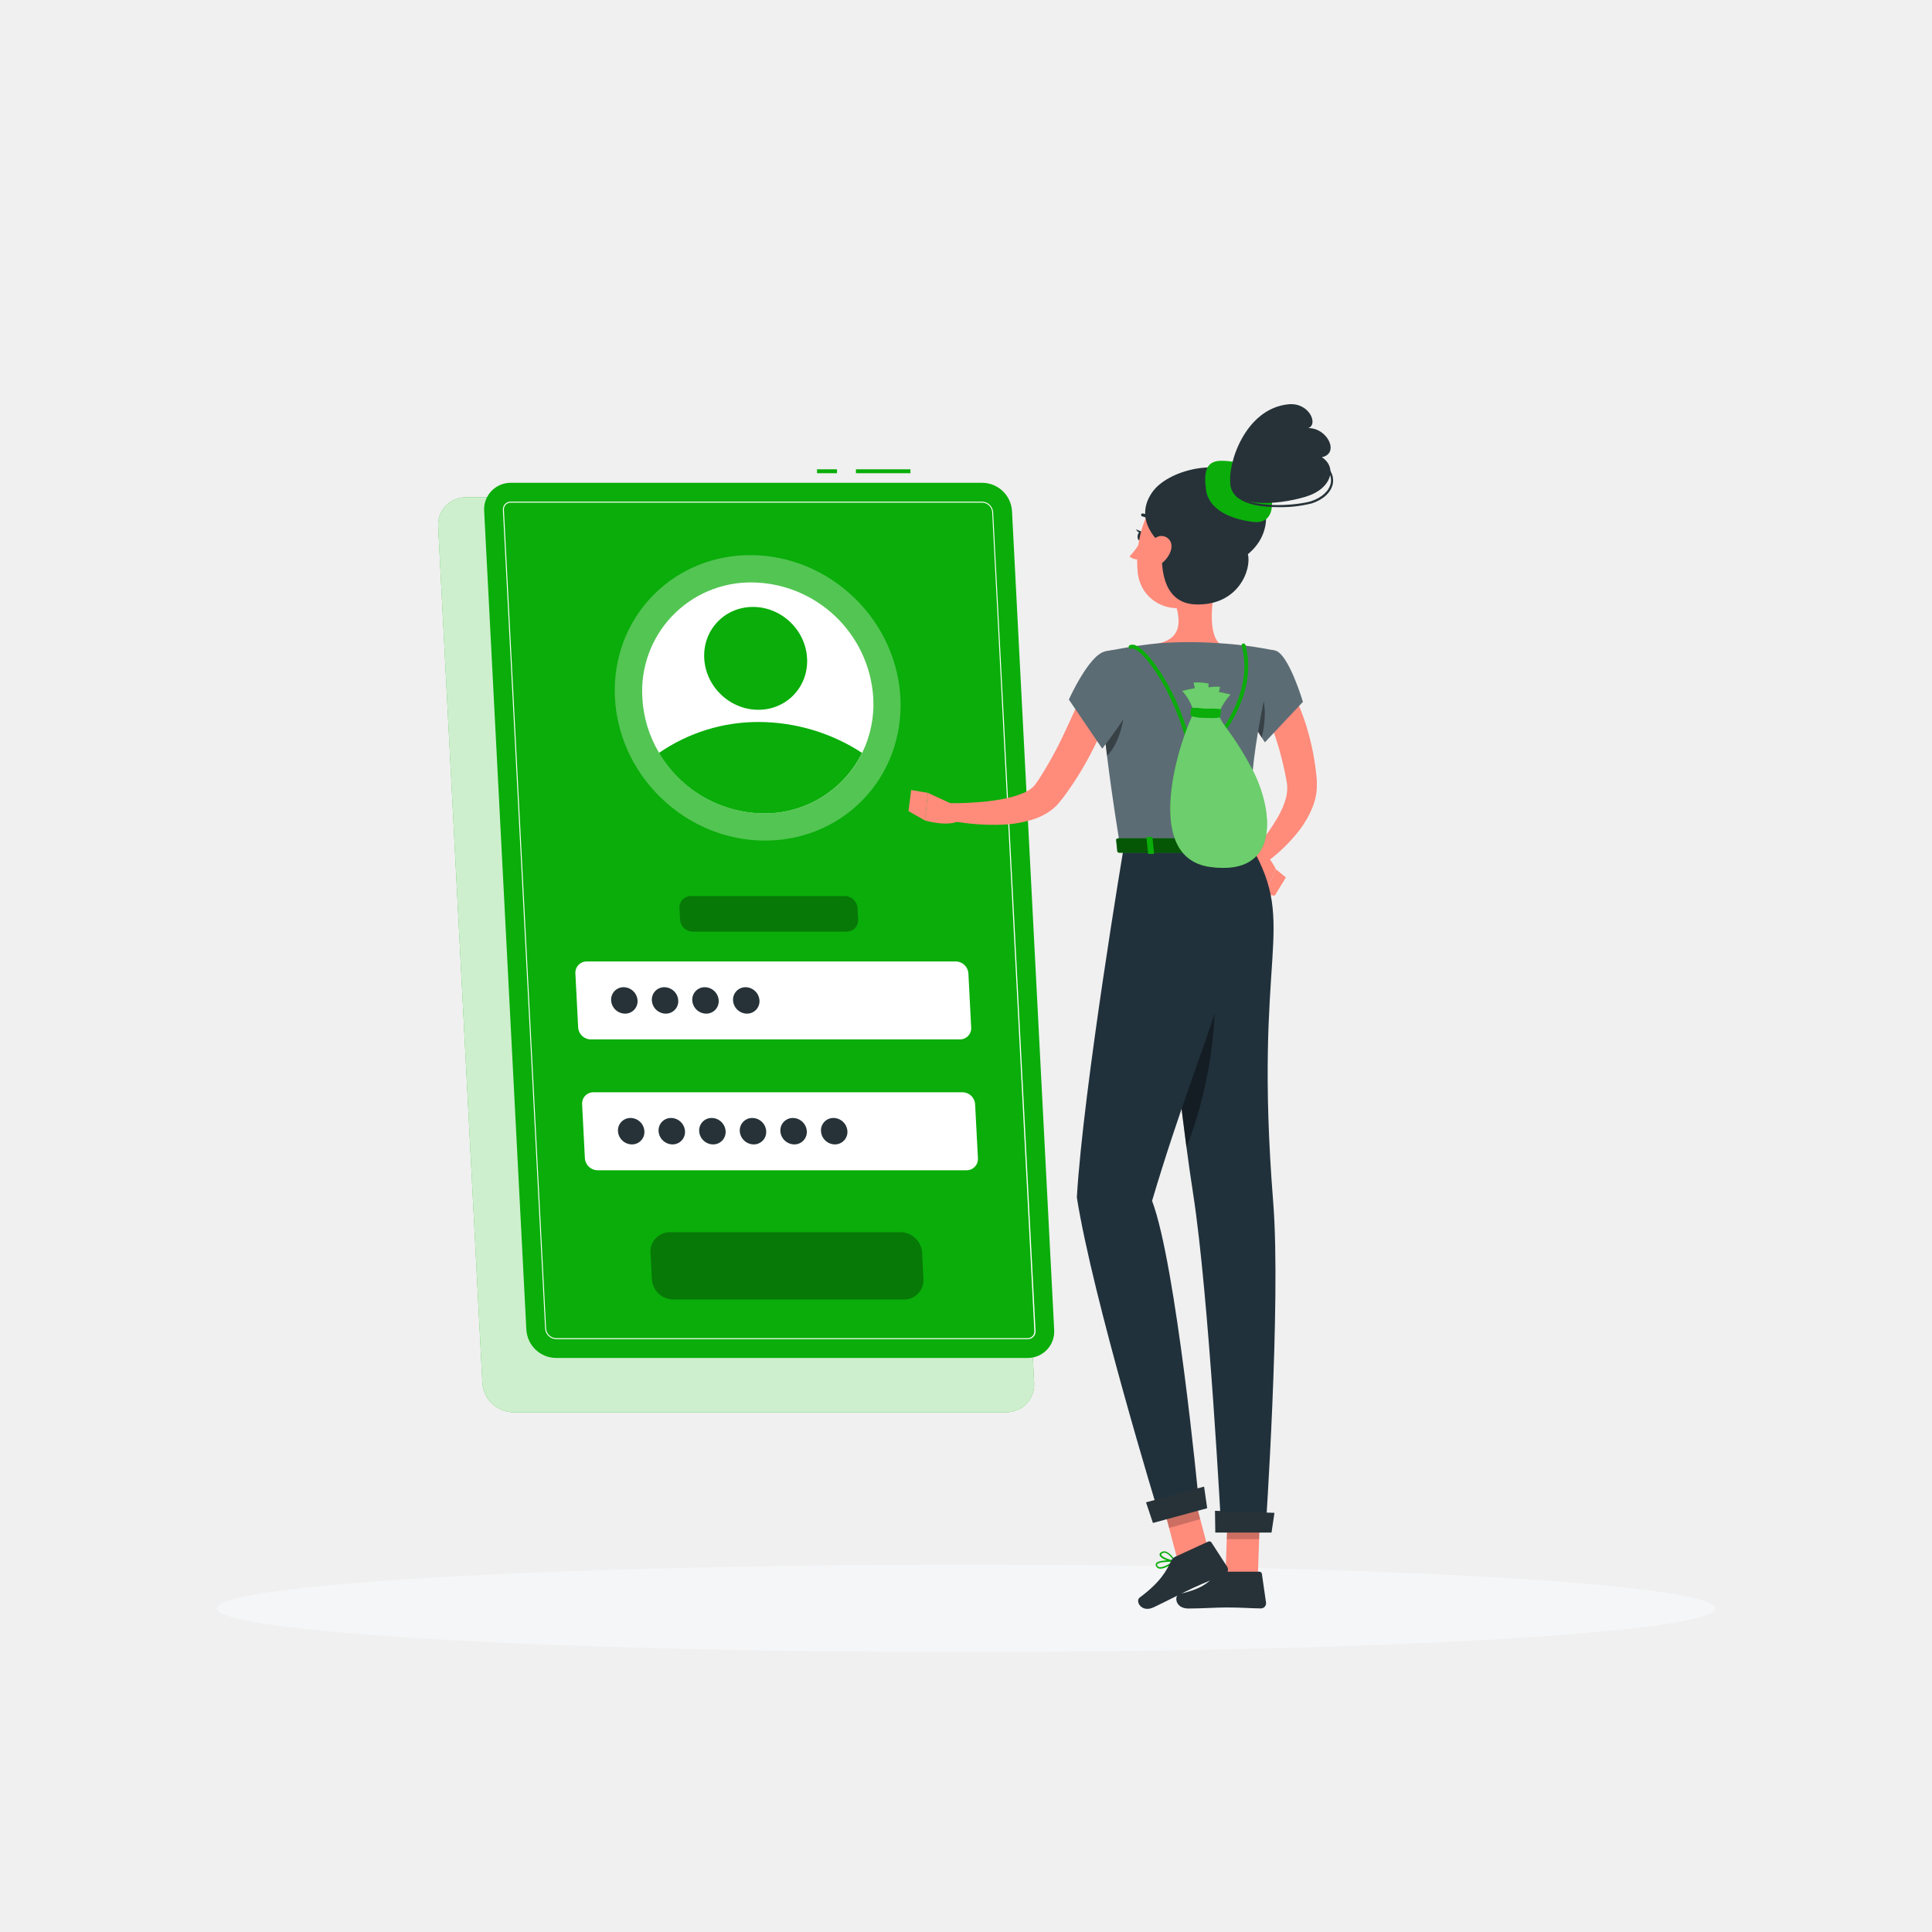
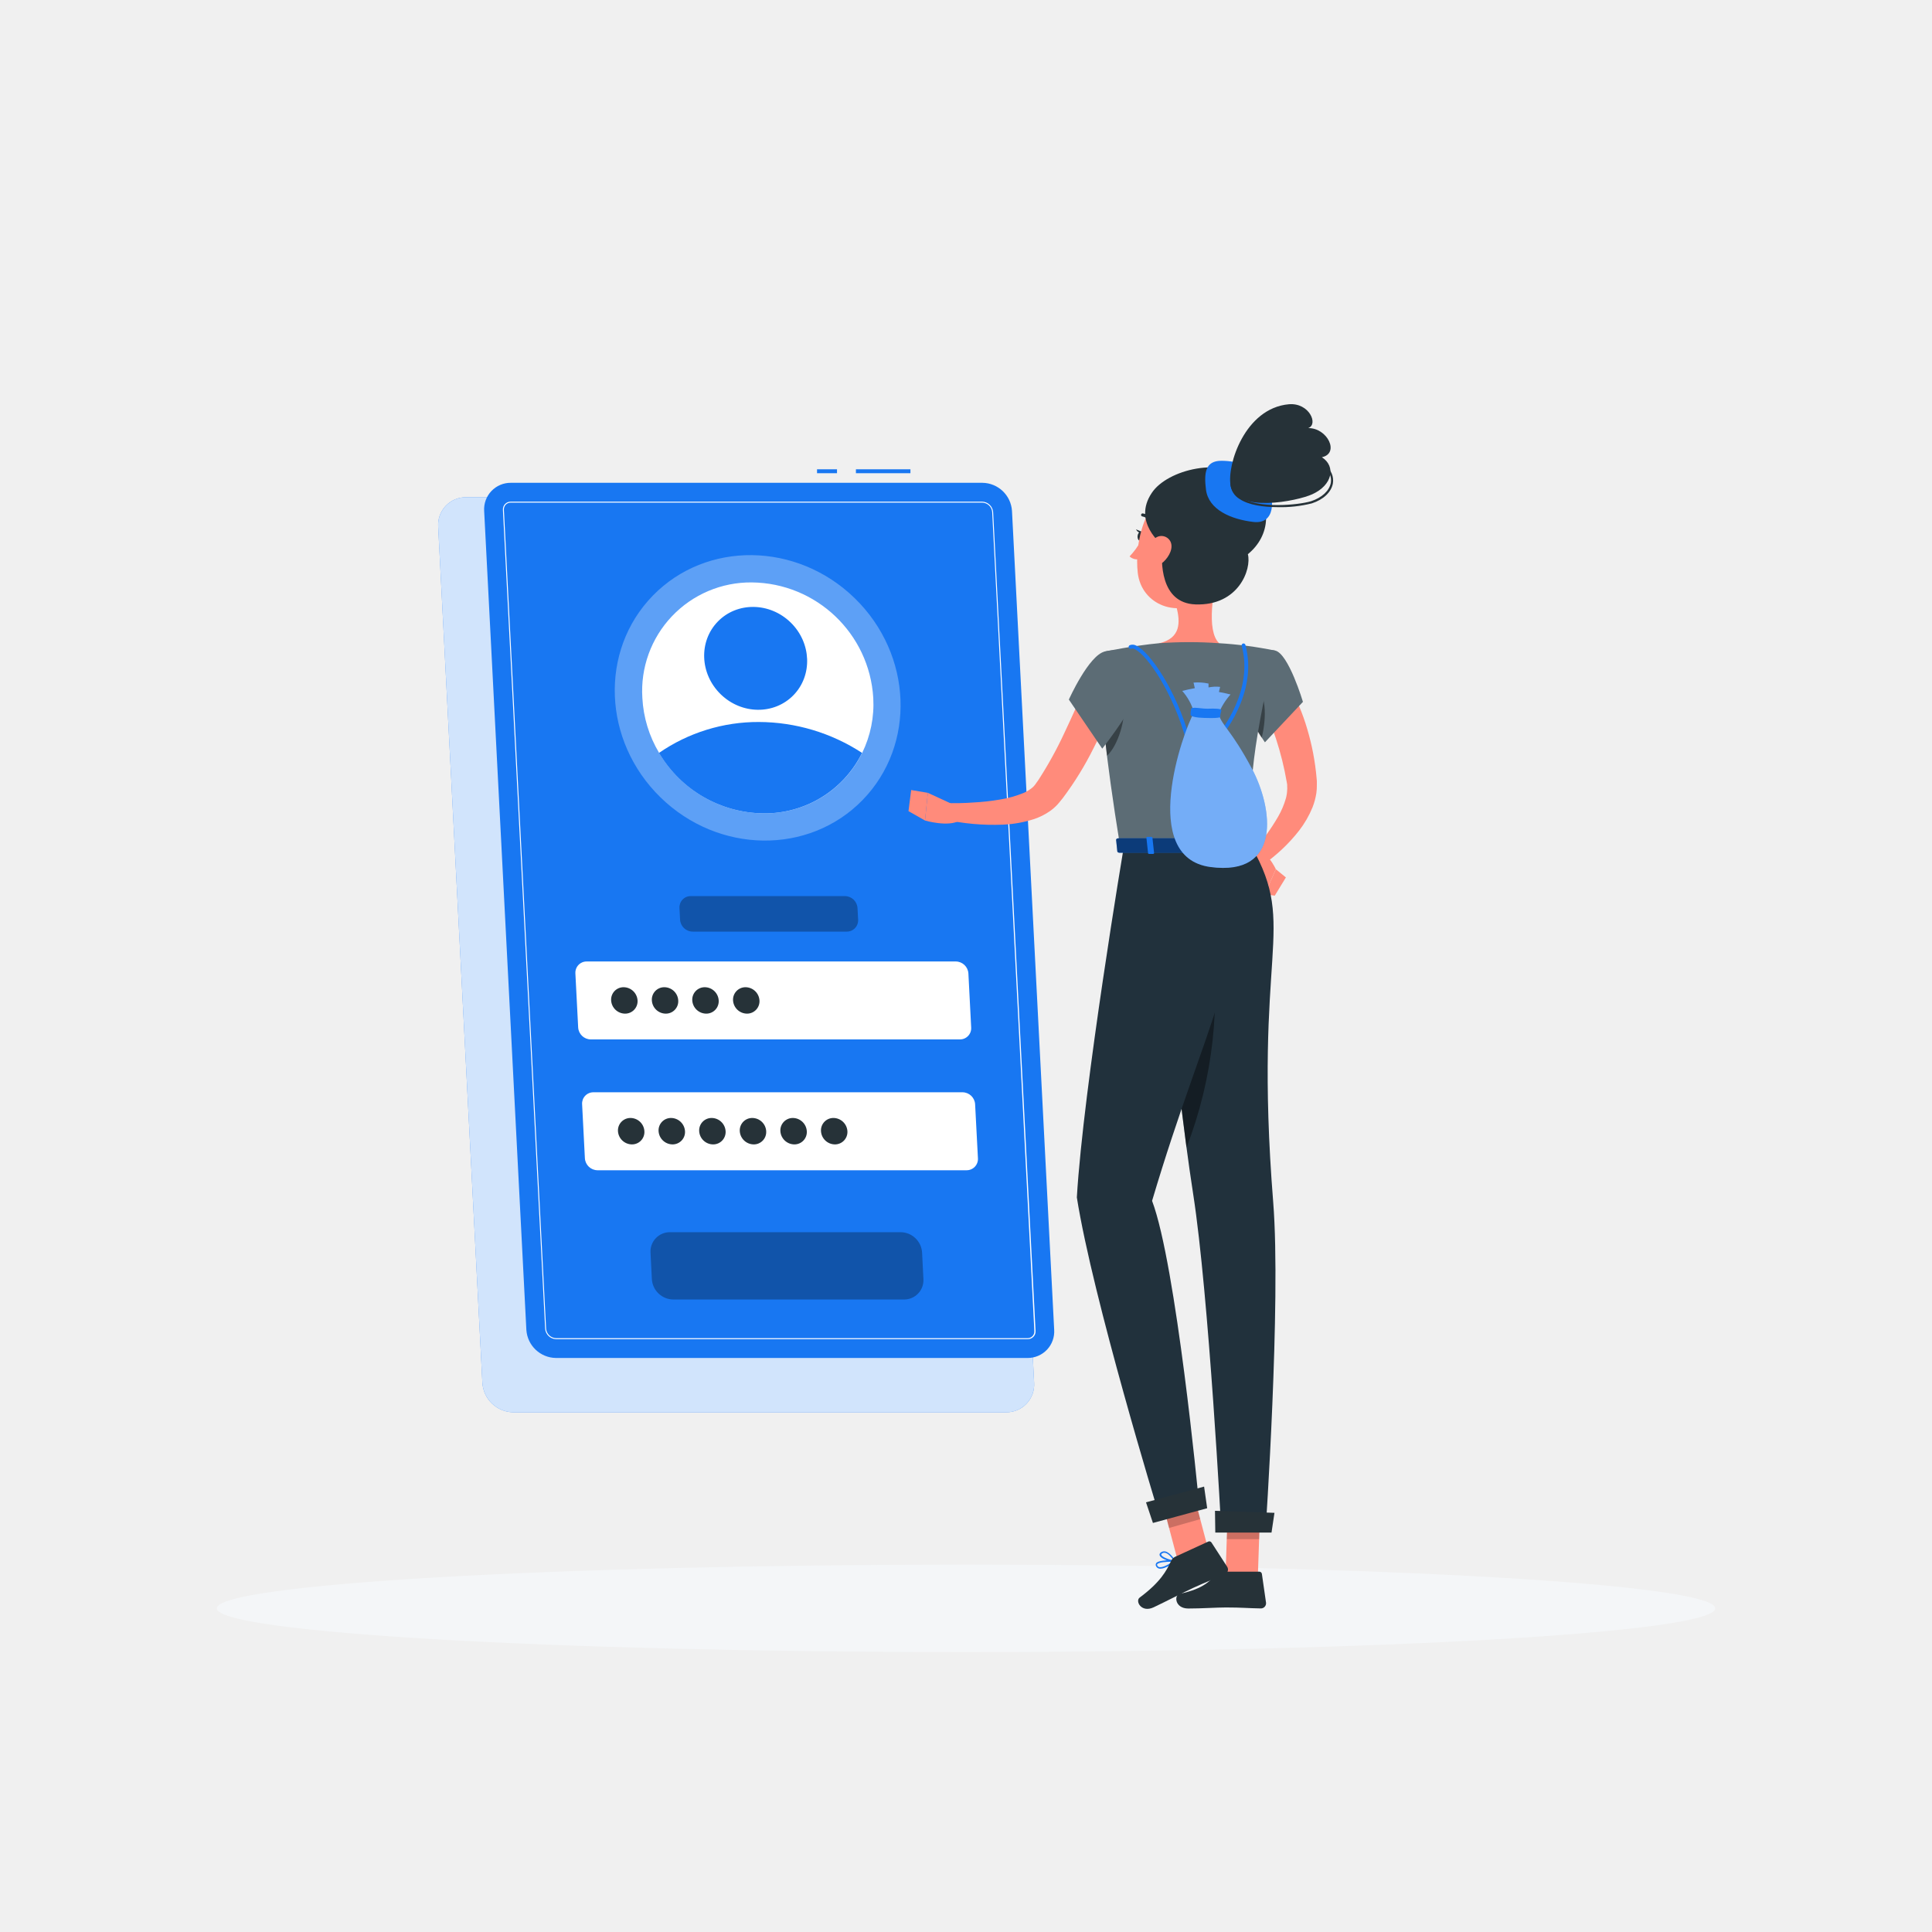
<svg xmlns="http://www.w3.org/2000/svg" width="394" height="394" fill="none">
  <path d="M197 336.917c84.381 0 152.785-3.993 152.785-8.92 0-4.926-68.404-8.92-152.785-8.92s-152.785 3.994-152.785 8.92c0 4.927 68.404 8.92 152.785 8.92z" fill="#F4F6F8" />
-   <path d="M205.203 288.014H104.678a6.406 6.406 0 01-6.304-6.02l-9.015-174.582a5.645 5.645 0 011.54-4.252 5.657 5.657 0 014.165-1.76H195.59a6.398 6.398 0 016.304 6.012l8.999 174.582a5.647 5.647 0 01-1.535 4.248 5.65 5.65 0 01-4.155 1.772z" fill="#0AAD0A" />
+   <path d="M205.203 288.014H104.678a6.406 6.406 0 01-6.304-6.02l-9.015-174.582a5.645 5.645 0 011.54-4.252 5.657 5.657 0 014.165-1.76H195.59a6.398 6.398 0 016.304 6.012l8.999 174.582a5.647 5.647 0 01-1.535 4.248 5.65 5.65 0 01-4.155 1.772z" fill="#1877f2" />
  <path opacity=".8" d="M205.203 288.014H104.678a6.406 6.406 0 01-6.304-6.02l-9.015-174.582a5.645 5.645 0 011.54-4.252 5.657 5.657 0 014.165-1.76H195.59a6.398 6.398 0 016.304 6.012l8.999 174.582a5.647 5.647 0 01-1.535 4.248 5.65 5.65 0 01-4.155 1.772z" fill="#fff" />
-   <path d="M185.669 95.71h-11.118v.789h11.118v-.788zm-14.974 0h-4.074v.789h4.074v-.788zm38.836 181.225h-96.136a6.12 6.12 0 01-6.052-5.745l-8.605-166.977a5.404 5.404 0 015.461-5.752h96.136a6.12 6.12 0 016.044 5.752l8.604 166.977a5.404 5.404 0 01-1.471 4.064 5.398 5.398 0 01-3.981 1.681z" fill="#0AAD0A" />
+   <path d="M185.669 95.71h-11.118v.789h11.118v-.788zm-14.974 0h-4.074v.789h4.074v-.788zm38.836 181.225h-96.136a6.12 6.12 0 01-6.052-5.745l-8.605-166.977a5.404 5.404 0 015.461-5.752h96.136a6.12 6.12 0 016.044 5.752l8.604 166.977a5.404 5.404 0 01-1.471 4.064 5.398 5.398 0 01-3.981 1.681z" fill="#1877f2" />
  <path d="M209.528 273.097h-96.136a2.3 2.3 0 01-2.215-2.112l-8.612-166.969a1.57 1.57 0 011.623-1.71h96.136a2.302 2.302 0 012.206 2.112l8.653 166.969a1.573 1.573 0 01-1.616 1.71h-.039zm-105.34-170.594a1.405 1.405 0 00-1.056.426 1.446 1.446 0 00-.37 1.079l8.605 166.969a2.102 2.102 0 002.017 1.923h96.136a1.373 1.373 0 001.048-.425 1.392 1.392 0 00.37-1.08l-8.597-166.969a2.092 2.092 0 00-2.009-1.923h-96.144z" fill="#fff" />
  <path opacity=".3" d="M175.904 163.16c10.935-11.221 10.223-29.649-1.59-41.16-11.813-11.512-30.253-11.747-41.187-.527-10.935 11.221-10.223 29.649 1.59 41.16 11.813 11.512 30.253 11.747 41.187.527z" fill="#fff" />
  <path d="M178.089 142.321a22.622 22.622 0 01-2.261 11.221 22.119 22.119 0 01-20.071 12.332 25.017 25.017 0 01-21.339-12.332 24.256 24.256 0 01-3.42-11.221 22.129 22.129 0 016.03-16.645 22.142 22.142 0 0116.302-6.901 25.066 25.066 0 0124.759 23.546z" fill="#fff" />
-   <path d="M175.804 153.542a22.124 22.124 0 01-20.07 12.332 25.024 25.024 0 01-21.339-12.332 35.579 35.579 0 0120.377-6.304 38.719 38.719 0 0121.032 6.304zm-13.991-11.769c3.939-4.042 3.681-10.683-.576-14.832-4.258-4.149-10.903-4.235-14.842-.193-3.94 4.043-3.682 10.683.576 14.832 4.257 4.149 10.902 4.236 14.842.193z" fill="#0AAD0A" />
+   <path d="M175.804 153.542a22.124 22.124 0 01-20.07 12.332 25.024 25.024 0 01-21.339-12.332 35.579 35.579 0 0120.377-6.304 38.719 38.719 0 0121.032 6.304zm-13.991-11.769c3.939-4.042 3.681-10.683-.576-14.832-4.258-4.149-10.903-4.235-14.842-.193-3.94 4.043-3.682 10.683.576 14.832 4.257 4.149 10.902 4.236 14.842.193z" fill="#1877f2" />
  <path d="M195.746 211.972h-75.277a2.593 2.593 0 01-2.561-2.435l-.568-11.032a2.29 2.29 0 011.393-2.248c.29-.122.602-.183.916-.179h75.278a2.596 2.596 0 012.561 2.427l.567 11.032a2.277 2.277 0 01-.622 1.722 2.282 2.282 0 01-1.687.713z" fill="#fff" />
  <path opacity=".3" d="M172.7 189.987h-31.442a2.592 2.592 0 01-2.568-2.443l-.119-2.364a2.297 2.297 0 01.622-1.722 2.291 2.291 0 011.687-.713h31.433a2.593 2.593 0 012.561 2.435l.127 2.364a2.306 2.306 0 01-1.387 2.255 2.3 2.3 0 01-.914.188zm11.694 75.025h-47.099a4.424 4.424 0 01-4.358-4.145l-.275-5.437a3.93 3.93 0 011.079-2.919 3.947 3.947 0 012.861-1.226h47.083a4.42 4.42 0 014.357 4.145l.276 5.437a3.936 3.936 0 01-3.924 4.145z" fill="#000" />
  <path d="M197.125 238.654H121.84a2.601 2.601 0 01-2.561-2.435l-.568-11.032a2.294 2.294 0 012.309-2.435h75.278a2.595 2.595 0 012.561 2.435l.575 11.032a2.3 2.3 0 01-2.309 2.435z" fill="#fff" />
  <path d="M130.02 204.021a2.52 2.52 0 01-.148 1.025 2.525 2.525 0 01-1.396 1.47 2.538 2.538 0 01-1.017.2 2.87 2.87 0 01-2.829-2.695 2.545 2.545 0 01.688-1.905 2.534 2.534 0 011.866-.79 2.878 2.878 0 012.836 2.695zm8.297 0a2.518 2.518 0 01-.688 1.905 2.525 2.525 0 01-1.865.79 2.862 2.862 0 01-2.829-2.695 2.528 2.528 0 012.553-2.695 2.865 2.865 0 011.947.789c.525.501.84 1.182.882 1.906zm8.25 0a2.535 2.535 0 01-.688 1.905 2.534 2.534 0 01-1.865.79 2.874 2.874 0 01-2.837-2.695 2.54 2.54 0 012.561-2.695 2.871 2.871 0 012.829 2.695zm8.316 0a2.524 2.524 0 01-.69 1.903 2.543 2.543 0 01-1.863.792 2.877 2.877 0 01-2.837-2.695 2.542 2.542 0 012.553-2.695 2.878 2.878 0 012.837 2.695zm-23.469 26.666a2.527 2.527 0 01-2.553 2.695 2.878 2.878 0 01-2.837-2.695 2.542 2.542 0 012.561-2.695 2.863 2.863 0 012.829 2.695zm8.282 0a2.524 2.524 0 01-.69 1.903 2.543 2.543 0 01-1.863.792 2.876 2.876 0 01-2.837-2.695 2.528 2.528 0 012.553-2.695 2.878 2.878 0 012.837 2.695zm8.281 0a2.52 2.52 0 01-.148 1.025 2.525 2.525 0 01-1.396 1.47 2.538 2.538 0 01-1.017.2 2.862 2.862 0 01-2.829-2.695 2.545 2.545 0 01.688-1.905 2.534 2.534 0 011.866-.79 2.878 2.878 0 012.836 2.695zm8.277 0a2.52 2.52 0 01-1.538 2.495 2.525 2.525 0 01-1.015.2 2.876 2.876 0 01-2.837-2.695 2.554 2.554 0 01.693-1.906 2.55 2.55 0 011.868-.789 2.865 2.865 0 011.947.789c.525.501.84 1.182.882 1.906zm8.281 0a2.527 2.527 0 01-2.553 2.695 2.878 2.878 0 01-2.836-2.695 2.524 2.524 0 01.69-1.903 2.535 2.535 0 011.863-.792 2.878 2.878 0 012.836 2.695zm8.282 0a2.54 2.54 0 01-2.561 2.695 2.869 2.869 0 01-2.829-2.695 2.528 2.528 0 012.553-2.695 2.879 2.879 0 012.837 2.695z" fill="#263238" />
  <path d="M262.404 139.177c.197.299.299.457.425.669l.355.584c.228.394.433.787.63 1.174.394.788.788 1.576 1.103 2.364a43.34 43.34 0 011.702 4.799 50.234 50.234 0 011.876 9.881l.055.623c.007.126.007.252 0 .378v.417c.013.548-.019 1.097-.095 1.64a13.479 13.479 0 01-.788 2.939 20.351 20.351 0 01-2.726 4.728 33.828 33.828 0 01-7.336 6.942l-2.175-2.545a45.2 45.2 0 005.232-7.242 16.549 16.549 0 001.576-3.719 7.52 7.52 0 00.26-1.687 3.73 3.73 0 000-.732v-.166a1.02 1.02 0 000-.221l-.094-.551a62.519 62.519 0 00-2.144-8.668c-.457-1.411-1.016-2.774-1.576-4.106a30.112 30.112 0 00-.906-1.954l-.489-.93-.244-.433-.205-.347 5.564-3.837z" fill="#FF8B7B" />
  <path d="M255.074 176.331l2.853 6.028 2.261-5.098s-2.009-4.413-4.728-4.003l-.386 3.073z" fill="#FF8B7B" />
  <path d="M259.967 182.658l2.269-3.719-2.049-1.678-2.261 5.098 2.041.299z" fill="#FF8B7B" />
-   <path d="M247.138 321.677a8.074 8.074 0 001.75-.236.177.177 0 00.076-.047.183.183 0 00.042-.079.158.158 0 00-.071-.158c-.228-.149-2.23-1.442-3.002-1.095a.537.537 0 00-.307.441.891.891 0 00.26.788c.357.276.802.413 1.252.386zm1.301-.465c-1.143.237-2.01.197-2.364-.11a.606.606 0 01-.166-.559c0-.134.079-.174.134-.197.426-.189 1.584.37 2.396.866z" fill="#0AAD0A" />
-   <path d="M248.848 321.441h.079a.184.184 0 00.057-.061.179.179 0 00.022-.081c0-.079 0-1.978-.725-2.616a.819.819 0 00-.662-.205.545.545 0 00-.528.433c-.15.749 1.048 2.167 1.678 2.53h.079zm-1.127-2.671a.476.476 0 01.347.134c.416.612.631 1.339.615 2.08-.631-.504-1.379-1.576-1.285-2.025 0-.071.055-.166.252-.189h.071zm-8.019-.308a.164.164 0 00.034-.08.158.158 0 00-.01-.086.167.167 0 00-.054-.069.166.166 0 00-.081-.033c-.323 0-3.152-.134-3.798.56v.047a.494.494 0 00-.071.489.875.875 0 00.575.575c.915.284 2.53-.749 3.412-1.387l-.007-.016zm-3.672.497c.354-.379 1.914-.481 3.081-.465-1.222.835-2.238 1.229-2.75 1.071a.562.562 0 01-.379-.378.213.213 0 010-.197l.048-.031z" fill="#0AAD0A" />
-   <path d="M239.702 318.462a.176.176 0 000-.157c-.04-.063-.922-1.576-1.962-1.891a1.14 1.14 0 00-.899.11c-.378.22-.402.481-.354.646.205.733 2.214 1.379 3.081 1.371a.15.15 0 00.077-.022.149.149 0 00.057-.057zm-2.829-1.576a.682.682 0 01.15-.11.783.783 0 01.661-.087c.686.182 1.324 1.064 1.616 1.498-.938-.103-2.364-.678-2.482-1.119a.18.18 0 01.055-.19v.008z" fill="#0AAD0A" />
+   <path d="M247.138 321.677a8.074 8.074 0 001.75-.236.177.177 0 00.076-.047.183.183 0 00.042-.079.158.158 0 00-.071-.158c-.228-.149-2.23-1.442-3.002-1.095a.537.537 0 00-.307.441.891.891 0 00.26.788c.357.276.802.413 1.252.386zm1.301-.465c-1.143.237-2.01.197-2.364-.11a.606.606 0 01-.166-.559c0-.134.079-.174.134-.197.426-.189 1.584.37 2.396.866z" fill="#1877f2" />
+   <path d="M248.848 321.441h.079a.184.184 0 00.057-.061.179.179 0 00.022-.081c0-.079 0-1.978-.725-2.616a.819.819 0 00-.662-.205.545.545 0 00-.528.433c-.15.749 1.048 2.167 1.678 2.53h.079zm-1.127-2.671a.476.476 0 01.347.134c.416.612.631 1.339.615 2.08-.631-.504-1.379-1.576-1.285-2.025 0-.071.055-.166.252-.189h.071zm-8.019-.308a.164.164 0 00.034-.08.158.158 0 00-.01-.086.167.167 0 00-.054-.069.166.166 0 00-.081-.033c-.323 0-3.152-.134-3.798.56v.047a.494.494 0 00-.071.489.875.875 0 00.575.575c.915.284 2.53-.749 3.412-1.387l-.007-.016zm-3.672.497c.354-.379 1.914-.481 3.081-.465-1.222.835-2.238 1.229-2.75 1.071a.562.562 0 01-.379-.378.213.213 0 010-.197l.048-.031z" fill="#1877f2" />
+   <path d="M239.702 318.462a.176.176 0 000-.157c-.04-.063-.922-1.576-1.962-1.891a1.14 1.14 0 00-.899.11c-.378.22-.402.481-.354.646.205.733 2.214 1.379 3.081 1.371a.15.15 0 00.077-.022.149.149 0 00.057-.057zm-2.829-1.576a.682.682 0 01.15-.11.783.783 0 01.661-.087c.686.182 1.324 1.064 1.616 1.498-.938-.103-2.364-.678-2.482-1.119a.18.18 0 01.055-.19v.008z" fill="#1877f2" />
  <path d="M248.375 116.096c-.788 3.94-2.49 12.458.244 15.074 0 0-1.072 3.94-8.345 3.94-8.006 0-3.822-3.94-3.822-3.94 4.366-1.04 4.255-4.286 3.491-7.328l8.432-7.746z" fill="#FF8B7B" />
  <path d="M235.045 106.861a.43.43 0 00.134 0 .32.32 0 00.16-.183.323.323 0 00-.018-.243 3.1 3.1 0 00-2.269-1.733.321.321 0 00-.347.275.313.313 0 00.067.23.312.312 0 00.209.117 2.47 2.47 0 011.781 1.395.313.313 0 00.283.142z" fill="#263238" />
  <path d="M232.656 110.32a14.365 14.365 0 01-2.301 3.152 2.297 2.297 0 001.837.583l.464-3.735z" fill="#FF8B7B" />
  <path d="M233.248 109.43c-.064.528-.402.922-.741.882-.339-.039-.575-.504-.512-1.032.063-.528.401-.922.788-.883.386.04.52.505.465 1.033z" fill="#263238" />
  <path d="M232.885 108.445l-1.213-.489s.512 1.04 1.213.489z" fill="#263238" />
  <path d="M246.659 316.965l-6.43 1.497-3.909-14.783 6.43-1.497 3.909 14.783zm9.866 4.318h-6.595l.512-15.279h6.603l-.52 15.279z" fill="#FF8B7B" />
  <path d="M249.4 320.519h7.415a.528.528 0 01.528.457l.843 5.863a1.058 1.058 0 01-.622 1.084c-.137.06-.284.091-.434.09-2.584-.039-3.829-.197-7.092-.197-2.009 0-4.94.213-7.706.213s-2.924-2.743-1.765-2.987c5.169-1.119 5.988-2.648 7.73-4.113a1.71 1.71 0 011.103-.41z" fill="#263238" />
  <path d="M239.661 317.477l6.738-3.097a.52.52 0 01.662.19l3.222 4.98a1.051 1.051 0 01.098.857 1.053 1.053 0 01-.217.384 1.053 1.053 0 01-.353.264c-2.364 1.04-3.562 1.426-6.525 2.789-1.82.836-5.516 2.758-8.022 3.94-2.506 1.182-3.798-1.268-2.852-1.978 4.231-3.152 5.445-5.413 6.414-7.47.164-.379.461-.684.835-.859z" fill="#263238" />
  <path opacity=".2" d="M236.32 303.679l2.096 7.928 6.352-1.805-2.01-7.62-6.438 1.497zm20.723 2.325h-6.603l-.26 7.88h6.603l.26-7.88z" fill="#000" />
  <path d="M260.04 132.668c2.742.606 5.673 10.464 5.673 10.464l-7.753 8.251s-6.438-9.267-5.122-12.671c1.331-3.554 3.932-6.753 7.202-6.044z" fill="#5C6C75" />
  <path opacity=".4" d="M255.659 138.948c-1.387-1.269-2.325-.89-2.963.118-.63 2.932 3.105 9.07 4.61 11.395.693-2.774 1.489-8.621-1.647-11.513z" fill="#000" />
  <path d="M225.296 132.865s-3.152 1.103 3.152 39.833h26.792c-.449-10.906-.465-17.635 4.728-40.03a79.071 79.071 0 00-11.387-1.498 84.895 84.895 0 00-12.167 0c-5.192.481-11.118 1.695-11.118 1.695z" fill="#5C6C75" />
  <path opacity=".4" d="M225.051 147.726c.173 1.884.402 4.003.701 6.399 2.199-1.978 3.995-7.604 3.333-10.882a19.357 19.357 0 00-4.034 4.483z" fill="#000" />
  <path d="M227.92 141.84a116.716 116.716 0 01-4.878 10.677 65.516 65.516 0 01-6.304 10.244l-.504.623-.252.307c-.087.103-.158.197-.292.339a9.813 9.813 0 01-1.576 1.387 12.806 12.806 0 01-3.294 1.639 24.045 24.045 0 01-6.304 1.119 46.787 46.787 0 01-11.946-1.064l.434-3.309c1.812 0 3.711 0 5.516-.15a44.386 44.386 0 005.405-.599 21.293 21.293 0 004.839-1.355 7.25 7.25 0 001.741-1.056c.202-.169.384-.359.544-.568l.158-.212.181-.26.37-.521a78.139 78.139 0 005.272-9.542 277.682 277.682 0 004.594-10.244l6.296 2.545z" fill="#FF8B7B" />
  <path d="M225.297 132.865c-3.286.788-7.32 9.802-7.32 9.802l6.808 10.008s9.07-11.418 7.99-14.901c-1.103-3.633-3.467-5.886-7.478-4.909z" fill="#5C6C75" />
  <path d="M194.893 164.306l-5.681-2.624-.567 5.65s4.728 1.395 7.092 0l-.844-3.026z" fill="#FF8B7B" />
  <path d="M185.817 161.115l-.544 4.302 3.373 1.915.567-5.65-3.396-.567zm65.411-51.299c-1.206 6.438-1.576 9.196-5.264 12.119-5.516 4.397-13.199 1.513-13.94-5.153-.678-6.005 1.403-15.524 8.077-17.336a8.928 8.928 0 0111.127 10.37z" fill="#FF8B7B" />
  <path d="M237.083 111.171c-.37 3.286-.512 11.82 6.706 12.088 8.833.323 11.481-7.226 10.693-10.244 4.602-3.743 5.264-10.181.095-15.106-5.17-4.925-16.548-2.175-19.7 2.624-3.996 5.949 2.206 10.638 2.206 10.638z" fill="#263238" />
-   <path d="M245.933 99.824c-.425-3.467-.094-5.855 3.152-5.855 3.247 0 7.675 1.174 9.299 4.492 1.623 3.317 1.757 8.51-2.774 7.982-4.531-.528-9.165-2.474-9.677-6.62z" fill="#0AAD0A" />
+   <path d="M245.933 99.824c-.425-3.467-.094-5.855 3.152-5.855 3.247 0 7.675 1.174 9.299 4.492 1.623 3.317 1.757 8.51-2.774 7.982-4.531-.528-9.165-2.474-9.677-6.62z" fill="#1877f2" />
  <path d="M250.963 98.989c-.788-4.13 2.907-15.76 11.883-16.548 4.16-.355 6.083 4.12 3.94 4.861 3.94-.047 6.461 5.162 2.789 5.942 2.9 1.86 2.183 5.674-1.954 7.549-3.081 1.418-15.594 3.916-16.658-1.804z" fill="#263238" />
  <path d="M260.551 103.425c-2.891 0-5.91-.425-7.785-1.678a3.865 3.865 0 01-1.852-2.995.205.205 0 01.259-.206.192.192 0 01.117.099c.011.024.017.05.018.076a3.518 3.518 0 001.679 2.703c3.569 2.364 11.82 1.576 14.389.788 2.222-.725 3.727-2.136 4.026-3.76a3.259 3.259 0 00-1.316-3.151.182.182 0 01-.059-.138.183.183 0 01.059-.138.199.199 0 01.276 0 3.67 3.67 0 011.458 3.57c-.323 1.773-1.923 3.286-4.287 4.058-2.281.575-4.63.835-6.982.772z" fill="#263238" />
  <path d="M235.076 110.32a4.846 4.846 0 00-.843 3.554c.26 1.655 1.867 1.765 3.034.709 1.166-1.056 2.182-2.963 1.323-4.334a2.062 2.062 0 00-2.778-.663c-.304.178-.557.43-.736.734z" fill="#FF8B7B" />
  <path d="M235.523 172.698s3.83 45.302 7.809 70.833c3.208 20.622 5.745 68.824 5.745 68.824h8.999s3.199-46.76 1.576-67.153c-4.121-51.614 5.075-55.822-4.389-72.496l-19.74-.008z" fill="#21313C" />
  <path opacity=".4" d="M246.854 189.821a43.975 43.975 0 00-8.502 12.829c1.048 10.181 2.293 21.481 3.616 31.378a86.972 86.972 0 004.886-44.207z" fill="#000" />
  <path d="M229.227 172.414s-8.313 49.479-9.622 71.779c3.263 20.622 16.611 64.214 16.611 64.214l8.188-2.97s-4.531-47.532-9.456-60.542c11.087-37.328 19.235-46.768 16.863-72.197-5.681 0-22.584-.284-22.584-.284z" fill="#21313C" />
  <path d="M235.121 310.582l11.064-3.002-.63-4.413-11.844 3.207 1.41 4.208zm12.719 1.955h11.466l.599-4.019-12.128-.41.063 4.429z" fill="#263238" />
-   <path d="M255.658 171.122l1.206 2.403c.094.19-.126.379-.434.379h-28.115c-.237 0-.442-.118-.457-.276l-.245-2.364c0-.166.197-.307.457-.307h27.147a.497.497 0 01.441.165z" fill="#0AAD0A" />
+   <path d="M255.658 171.122l1.206 2.403c.094.19-.126.379-.434.379h-28.115c-.237 0-.442-.118-.457-.276l-.245-2.364c0-.166.197-.307.457-.307h27.147a.497.497 0 01.441.165z" fill="#1877f2" />
  <path opacity=".5" d="M255.658 171.122l1.206 2.403c.094.19-.126.379-.434.379h-28.115c-.237 0-.442-.118-.457-.276l-.245-2.364c0-.166.197-.307.457-.307h27.147a.497.497 0 01.441.165z" fill="#000" />
-   <path d="M252.01 174.148h.725c.149 0 .26-.079.252-.165l-.347-3.152c0-.095-.134-.166-.276-.166h-.733c-.141 0-.252.071-.244.166l.339 3.152c.016.102.142.165.284.165zm-9.756-22.947a.407.407 0 01-.386-.291c-2.569-9.503-7.88-17.336-10.456-18.518a.896.896 0 00-.67-.11.396.396 0 01-.548-.5.397.397 0 01.225-.218 1.576 1.576 0 011.324.111c2.726 1.292 8.116 9.015 10.811 18.731 1.93 0 4.909-.26 5.634-.324.898-1.071 7.502-9.329 5.035-18.368a.373.373 0 01.037-.298.375.375 0 01.239-.182.393.393 0 01.481.275c2.75 10.055-5.225 19.125-5.311 19.212a.364.364 0 01-.252.134c-.04 0-3.972.346-6.163.346z" fill="#0AAD0A" />
-   <path d="M255.312 156.765c-4.294-8.046-6.051-8.613-6.816-11.198a13.407 13.407 0 012.443-3.94c-.52-.149-1.639-.37-2.364-.504.079-.355.166-.701.244-1.04a7.537 7.537 0 00-2.364.11v-.788a10.24 10.24 0 00-3.049-.197c.089.373.176.751.26 1.135-.788.15-1.986.394-2.561.559a11.34 11.34 0 012.403 4.389c-2.316 3.98-11.315 29.558 3.326 31.52 14.641 1.963 12.765-11.993 8.478-20.046z" fill="#0AAD0A" />
+   <path d="M252.01 174.148h.725c.149 0 .26-.079.252-.165l-.347-3.152c0-.095-.134-.166-.276-.166h-.733c-.141 0-.252.071-.244.166l.339 3.152c.016.102.142.165.284.165zm-9.756-22.947a.407.407 0 01-.386-.291c-2.569-9.503-7.88-17.336-10.456-18.518a.896.896 0 00-.67-.11.396.396 0 01-.548-.5.397.397 0 01.225-.218 1.576 1.576 0 011.324.111c2.726 1.292 8.116 9.015 10.811 18.731 1.93 0 4.909-.26 5.634-.324.898-1.071 7.502-9.329 5.035-18.368a.373.373 0 01.037-.298.375.375 0 01.239-.182.393.393 0 01.481.275c2.75 10.055-5.225 19.125-5.311 19.212a.364.364 0 01-.252.134c-.04 0-3.972.346-6.163.346z" fill="#1877f2" />
+   <path d="M255.312 156.765c-4.294-8.046-6.051-8.613-6.816-11.198a13.407 13.407 0 012.443-3.94c-.52-.149-1.639-.37-2.364-.504.079-.355.166-.701.244-1.04a7.537 7.537 0 00-2.364.11v-.788a10.24 10.24 0 00-3.049-.197c.089.373.176.751.26 1.135-.788.15-1.986.394-2.561.559a11.34 11.34 0 012.403 4.389c-2.316 3.98-11.315 29.558 3.326 31.52 14.641 1.963 12.765-11.993 8.478-20.046z" fill="#1877f2" />
  <path opacity=".4" d="M255.312 156.765c-4.294-8.046-6.051-8.613-6.816-11.198a13.407 13.407 0 012.443-3.94c-.52-.149-1.639-.37-2.364-.504.079-.355.166-.701.244-1.04a7.537 7.537 0 00-2.364.11v-.788a10.24 10.24 0 00-3.049-.197c.089.373.176.751.26 1.135-.788.15-1.986.394-2.561.559a11.34 11.34 0 012.403 4.389c-2.316 3.98-11.315 29.558 3.326 31.52 14.641 1.963 12.765-11.993 8.478-20.046z" fill="#fff" />
-   <path d="M242.91 144.527a4.951 4.951 0 00-.119 1.237c0 .292.788.489 1.663.576.875.086 4.547.228 4.429-.182-.119-.41.181-.969.197-1.316.015-.346-1.458-.362-2.695-.315-1.238.047-3.231-.441-3.475 0zm-8.522 29.621h.725c.142 0 .252-.079.245-.165l-.339-3.152c0-.095-.134-.166-.284-.166h-.701c-.142 0-.252.071-.245.166l.339 3.152c-.015.102.111.165.26.165z" fill="#0AAD0A" />
+   <path d="M242.91 144.527a4.951 4.951 0 00-.119 1.237c0 .292.788.489 1.663.576.875.086 4.547.228 4.429-.182-.119-.41.181-.969.197-1.316.015-.346-1.458-.362-2.695-.315-1.238.047-3.231-.441-3.475 0zm-8.522 29.621h.725c.142 0 .252-.079.245-.165l-.339-3.152c0-.095-.134-.166-.284-.166h-.701c-.142 0-.252.071-.245.166l.339 3.152c-.015.102.111.165.26.165z" fill="#1877f2" />
</svg>
